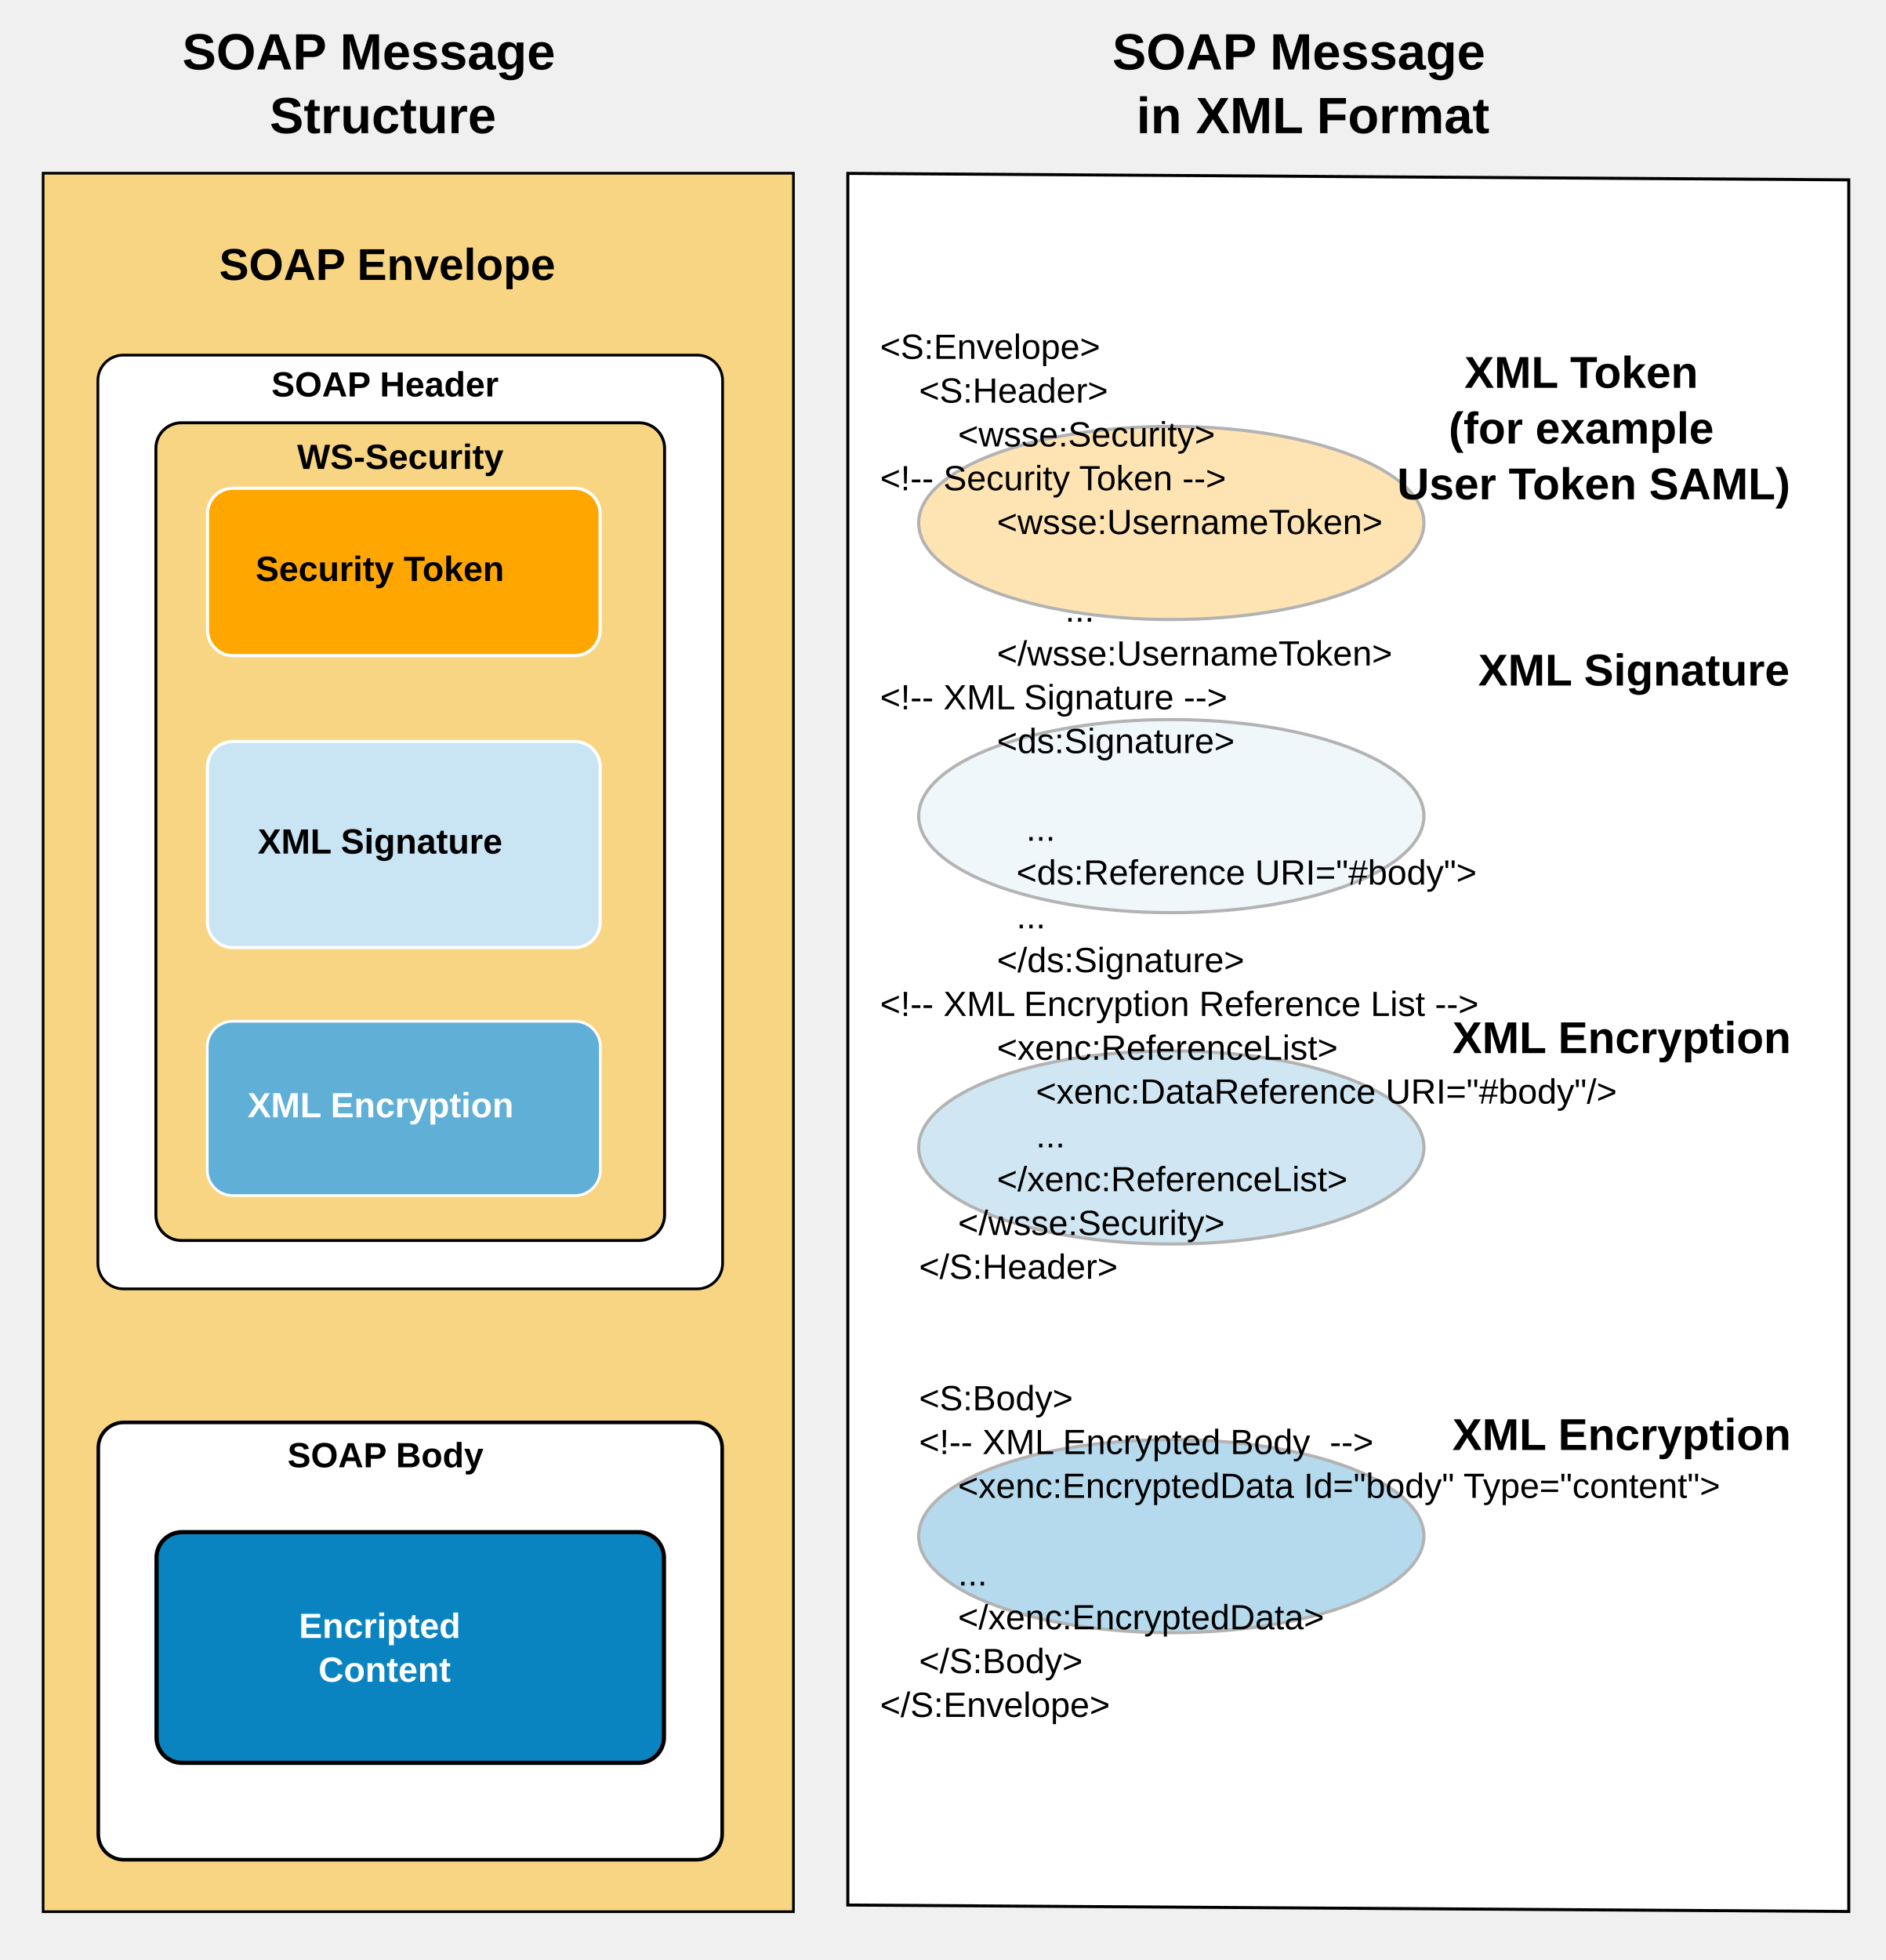
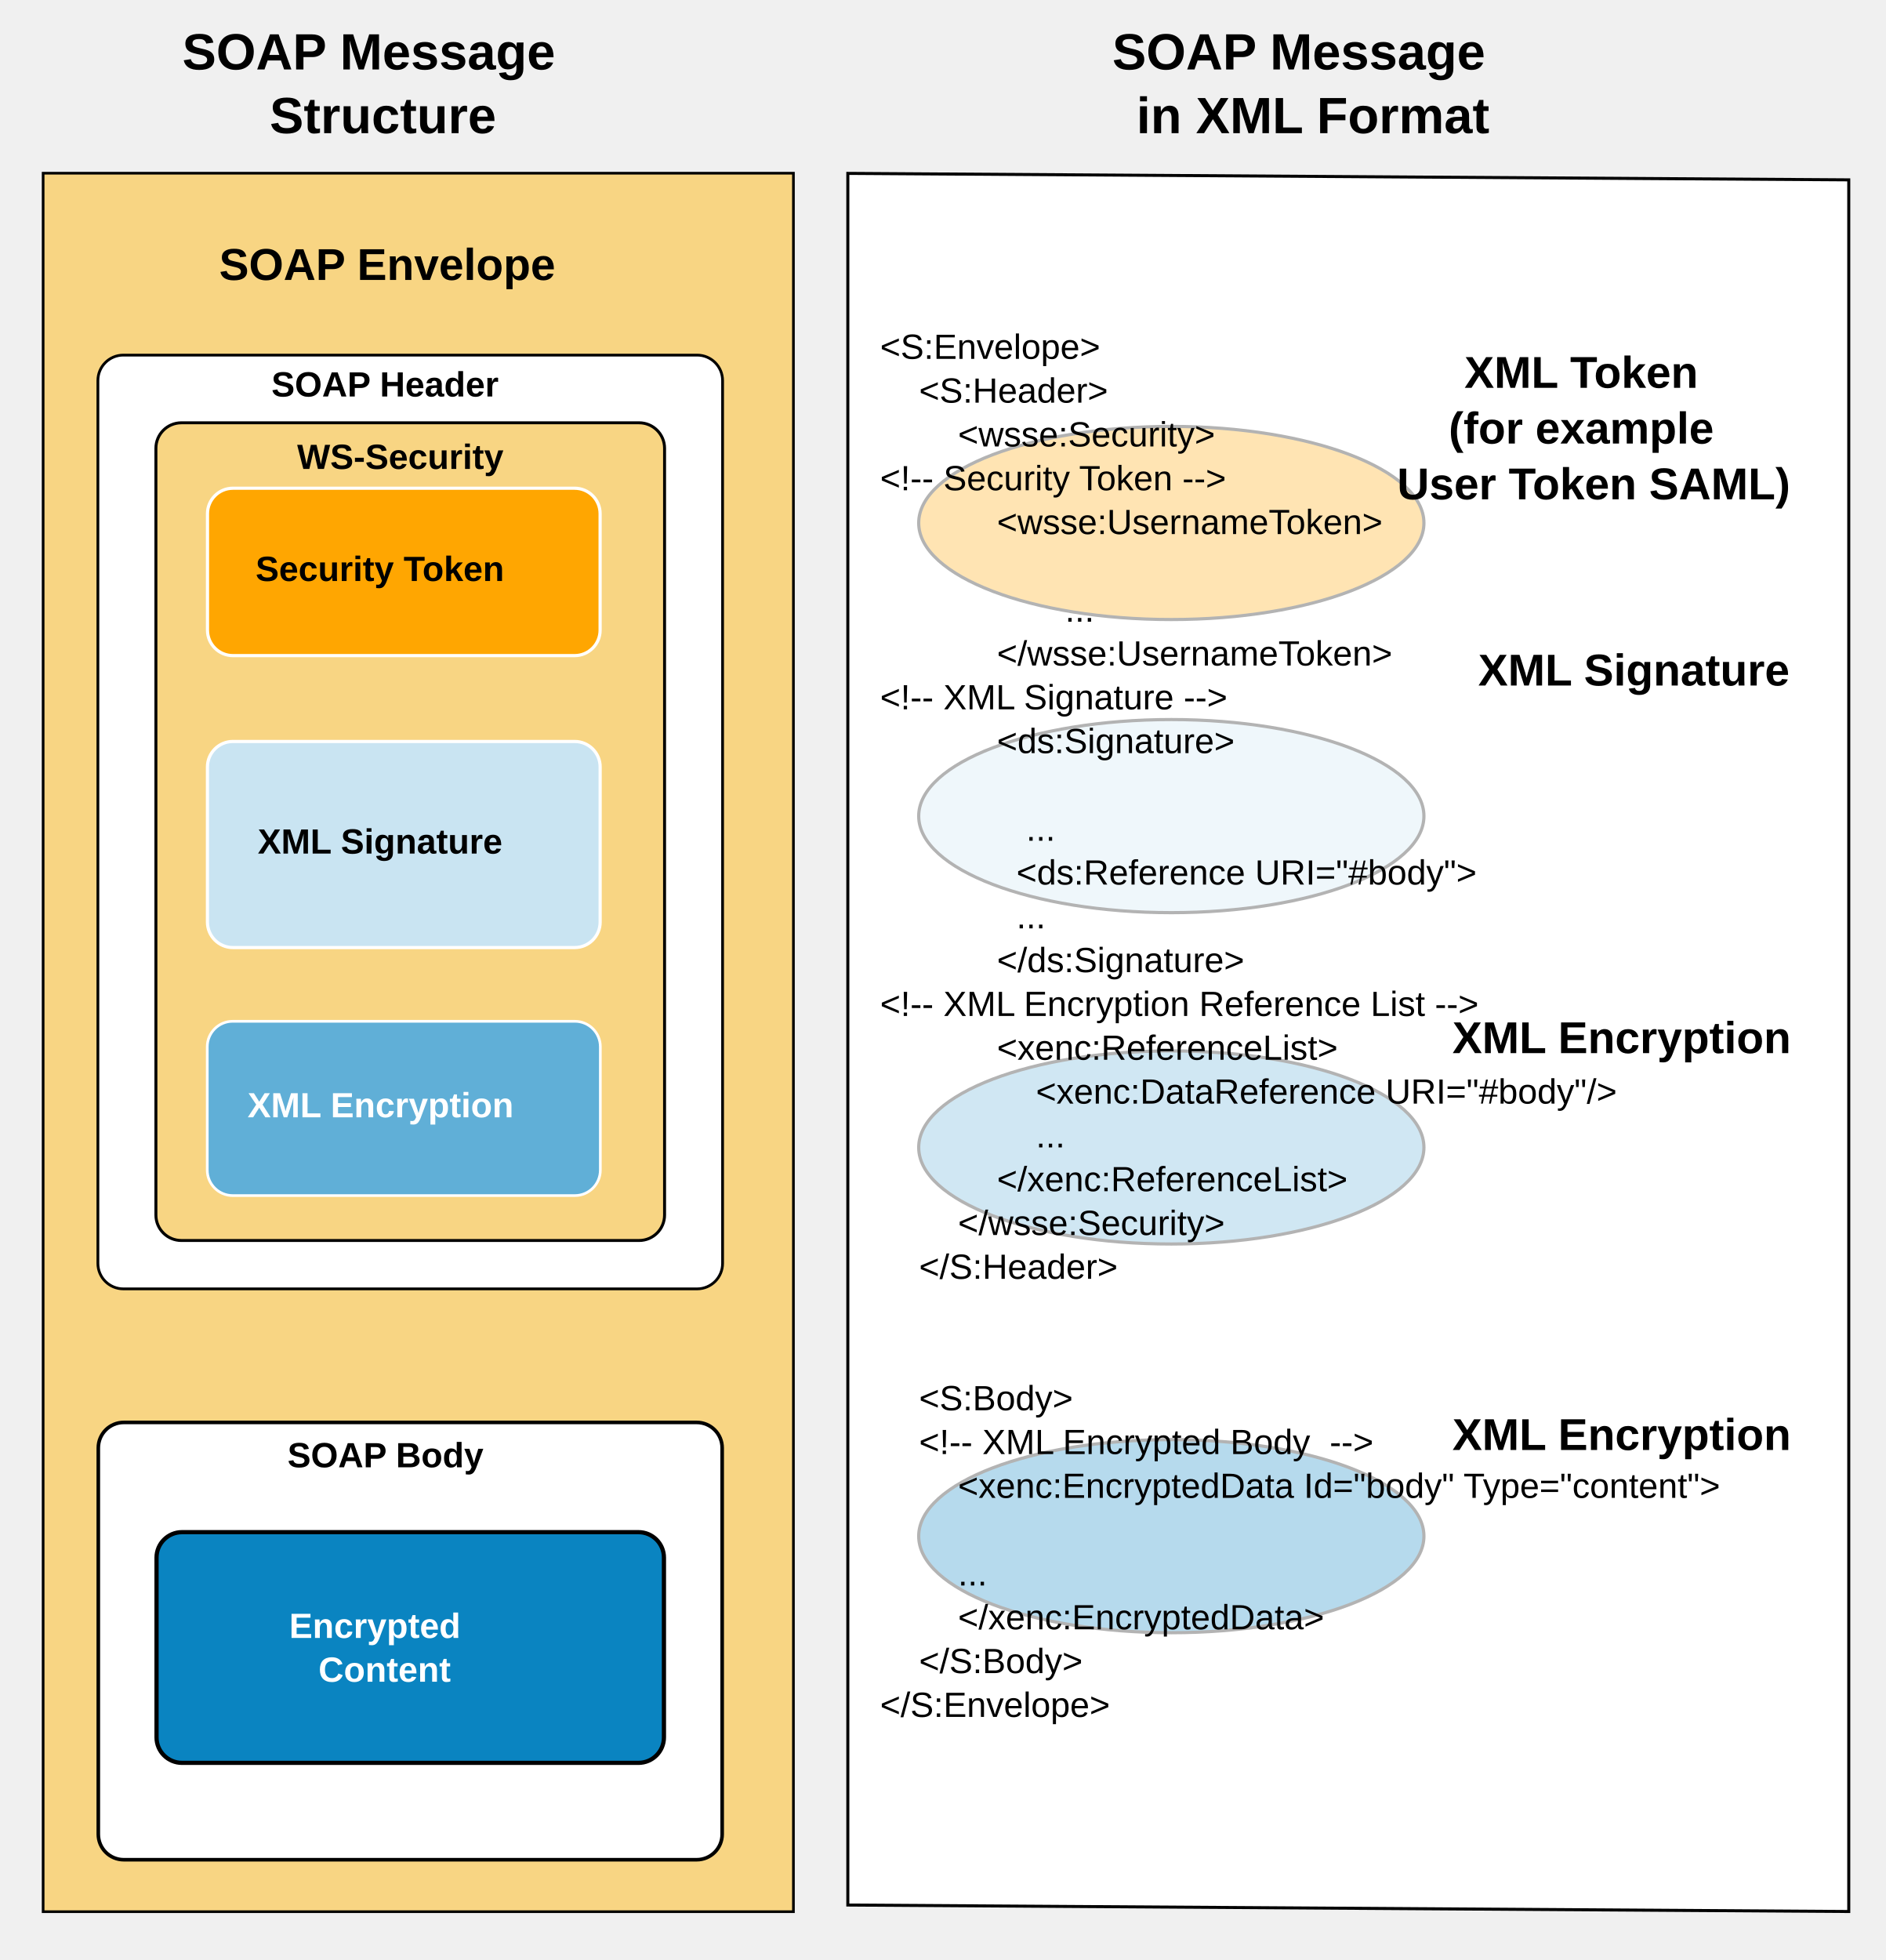
<svg xmlns="http://www.w3.org/2000/svg" width="591.939" height="615.173" id="svg27747" version="1.1">
  <defs id="defs27749">
    </defs>
  <g id="layer1" transform="translate(460.1194,-299.2986)">
    <rect style="color:#000000;fill:#ffffff;fill-opacity:1;fill-rule:nonzero;stroke:#000000;stroke-width:0.95;stroke-linecap:butt;stroke-linejoin:miter;stroke-miterlimit:4;stroke-opacity:1;stroke-dasharray:none;stroke-dashoffset:0;marker:none;visibility:visible;display:inline;overflow:visible;enable-background:accumulate" id="rect28602" width="314.214" height="543.502" x="-193.978" y="354.971" rx="0" ry="0" transform="matrix(0.9999791,0.00645993,0,1,0,0)" />
    <path style="opacity:0.3;color:#000000;fill:#ffa601;fill-opacity:1;fill-rule:nonzero;stroke:#000000;stroke-width:1;stroke-linecap:butt;stroke-linejoin:miter;stroke-miterlimit:4;stroke-opacity:1;stroke-dasharray:none;stroke-dashoffset:0;marker:none;visibility:visible;display:inline;overflow:visible;enable-background:accumulate" id="path28638" d="m -57.579,272.524 c 0,16.737 -35.502,30.305 -79.297,30.305 -43.795,0 -79.297,-13.568 -79.297,-30.305 0,-16.737 35.502,-30.305 79.297,-30.305 43.795,0 79.297,13.568 79.297,30.305 z" transform="translate(44.44671,190.9188)" />
    <rect style="color:#000000;fill:#f8d583;fill-opacity:1;fill-rule:nonzero;stroke:#000000;stroke-width:0.834;stroke-linecap:butt;stroke-linejoin:miter;stroke-miterlimit:4;stroke-opacity:1;stroke-dasharray:none;stroke-dashoffset:0;marker:none;visibility:visible;display:inline;overflow:visible;enable-background:accumulate" id="rect28090" width="235.532" height="545.648" x="-446.581" y="353.66" rx="0" ry="0" />
    <rect style="color:#000000;fill:#ffffff;fill-opacity:1;fill-rule:nonzero;stroke:#000000;stroke-width:0.868;stroke-linecap:butt;stroke-linejoin:miter;stroke-miterlimit:4;stroke-opacity:1;stroke-dasharray:none;stroke-dashoffset:0;marker:none;visibility:visible;display:inline;overflow:visible;enable-background:accumulate" id="rect28088" width="196.101" height="293.076" x="-429.391" y="410.753" rx="8" ry="8" />
    <text xml:space="preserve" style="font-size:14px;font-style:normal;font-variant:normal;font-weight:bold;font-stretch:normal;text-align:center;text-anchor:middle;fill:#000000;fill-opacity:1;stroke:none;font-family:Arial;-inkscape-font-specification:Arial Bold" x="49.876" y="421.017" id="text27757">
      <tspan id="tspan27759" x="49.876" y="421.017">XML Token</tspan>
      <tspan x="49.876" y="438.517" id="tspan27785">(for example</tspan>
      <tspan x="49.876" y="456.017" id="tspan27787">User Token SAML)</tspan>
    </text>
    <text xml:space="preserve" style="font-size:11px;font-style:normal;font-variant:normal;font-weight:normal;font-stretch:normal;text-align:center;text-anchor:middle;fill:#000000;fill-opacity:1;stroke:none;font-family:Arial;-inkscape-font-specification:Arial" x="450.528" y="473.04" id="text27761">
      <tspan id="tspan27763" x="450.528" y="473.04">XML Encryption</tspan>
    </text>
    <text xml:space="preserve" style="font-size:16px;font-style:normal;font-variant:normal;font-weight:bold;font-stretch:normal;text-align:center;text-anchor:middle;fill:#000000;fill-opacity:1;stroke:none;font-family:Arial;-inkscape-font-specification:Bitstream Vera Sans Bold" x="-328.803" y="321.093" id="text27765">
      <tspan id="tspan27767" x="-328.803" y="321.093">SOAP Message</tspan>
      <tspan x="-328.803" y="341.093" id="tspan27769">Structure</tspan>
    </text>
    <text xml:space="preserve" style="font-size:16px;font-style:normal;font-variant:normal;font-weight:bold;font-stretch:normal;text-align:center;text-anchor:middle;fill:#000000;fill-opacity:1;stroke:none;font-family:Arial;-inkscape-font-specification:Bitstream Vera Sans Bold" x="-36.859" y="321.093" id="text27771">
      <tspan id="tspan27773" x="-36.859" y="321.093">SOAP Message</tspan>
      <tspan x="-36.859" y="341.093" id="tspan27775">in XML Format</tspan>
    </text>
    <text xml:space="preserve" style="font-size:14px;font-style:normal;font-variant:normal;font-weight:bold;font-stretch:normal;text-align:center;text-anchor:middle;fill:#000000;fill-opacity:1;stroke:none;font-family:Arial;-inkscape-font-specification:Arial Bold" x="58.674" y="754.388" id="text27777">
      <tspan id="tspan27779" x="58.674" y="754.388">XML Encryption</tspan>
    </text>
    <text xml:space="preserve" style="font-size:14px;font-style:normal;font-variant:normal;font-weight:bold;font-stretch:normal;text-align:center;text-anchor:middle;fill:#000000;fill-opacity:1;stroke:none;font-family:Arial;-inkscape-font-specification:Arial Bold" x="62.502" y="514.456" id="text27781">
      <tspan id="tspan27783" x="62.502" y="514.456">XML Signature</tspan>
    </text>
    <text id="text27789" y="629.834" x="58.674" style="font-size:14px;font-style:normal;font-variant:normal;font-weight:bold;font-stretch:normal;text-align:center;text-anchor:middle;fill:#000000;fill-opacity:1;stroke:none;font-family:Arial;-inkscape-font-specification:Arial Bold" xml:space="preserve">
      <tspan y="629.834" x="58.674" id="tspan27791">XML Encryption</tspan>
    </text>
    <path transform="translate(44.44671,282.9188)" d="m -57.579,272.524 c 0,16.737 -35.502,30.305 -79.297,30.305 -43.795,0 -79.297,-13.568 -79.297,-30.305 0,-16.737 35.502,-30.305 79.297,-30.305 43.795,0 79.297,13.568 79.297,30.305 z" id="path28640" style="opacity:0.3;color:#000000;fill:#c9e4f2;fill-opacity:1;fill-rule:nonzero;stroke:#000000;stroke-width:1;stroke-linecap:butt;stroke-linejoin:miter;stroke-miterlimit:4;stroke-opacity:1;stroke-dasharray:none;stroke-dashoffset:0;marker:none;visibility:visible;display:inline;overflow:visible;enable-background:accumulate" />
    <path style="opacity:0.3;color:#000000;fill:#60afd7;fill-opacity:1;fill-rule:nonzero;stroke:#000000;stroke-width:1;stroke-linecap:butt;stroke-linejoin:miter;stroke-miterlimit:4;stroke-opacity:1;stroke-dasharray:none;stroke-dashoffset:0;marker:none;visibility:visible;display:inline;overflow:visible;enable-background:accumulate" id="path28642" d="m -57.579,272.524 c 0,16.737 -35.502,30.305 -79.297,30.305 -43.795,0 -79.297,-13.568 -79.297,-30.305 0,-16.737 35.502,-30.305 79.297,-30.305 43.795,0 79.297,13.568 79.297,30.305 z" transform="translate(44.44671,386.9188)" />
    <path transform="translate(44.44671,508.9188)" d="m -57.579,272.524 c 0,16.737 -35.502,30.305 -79.297,30.305 -43.795,0 -79.297,-13.568 -79.297,-30.305 0,-16.737 35.502,-30.305 79.297,-30.305 43.795,0 79.297,13.568 79.297,30.305 z" id="path28644" style="opacity:0.3;color:#000000;fill:#0a84c1;fill-opacity:1;fill-rule:nonzero;stroke:#000000;stroke-width:1;stroke-linecap:butt;stroke-linejoin:miter;stroke-miterlimit:4;stroke-opacity:1;stroke-dasharray:none;stroke-dashoffset:0;marker:none;visibility:visible;display:inline;overflow:visible;enable-background:accumulate" />
    <text xml:space="preserve" style="font-size:11px;font-style:normal;font-variant:normal;font-weight:normal;font-stretch:normal;text-align:start;text-anchor:start;fill:#000000;fill-opacity:1;stroke:none;font-family:Arial;-inkscape-font-specification:Arial" x="-183.848" y="411.925" id="text27793">
      <tspan x="-183.848" y="411.925" id="tspan27797">&lt;S:Envelope&gt;</tspan>
      <tspan x="-183.848" y="425.675" id="tspan27801">    &lt;S:Header&gt;</tspan>
      <tspan x="-183.848" y="439.425" id="tspan27803">        &lt;wsse:Security&gt;</tspan>
      <tspan x="-183.848" y="453.175" id="tspan27805">&lt;!-- Security Token --&gt;</tspan>
      <tspan x="-183.848" y="466.925" id="tspan27807">            &lt;wsse:UsernameToken&gt;</tspan>
      <tspan x="-183.848" y="480.675" id="tspan27809" />
      <tspan x="-183.848" y="494.425" id="tspan27811">                   ...</tspan>
      <tspan x="-183.848" y="508.175" id="tspan27813">            &lt;/wsse:UsernameToken&gt;</tspan>
      <tspan x="-183.848" y="521.925" id="tspan27815">&lt;!-- XML Signature --&gt;</tspan>
      <tspan x="-183.848" y="535.675" id="tspan27819">            &lt;ds:Signature&gt;</tspan>
      <tspan x="-183.848" y="549.425" id="tspan27821" />
      <tspan x="-183.848" y="563.175" id="tspan27823">               ...</tspan>
      <tspan x="-183.848" y="576.925" id="tspan27825">              &lt;ds:Reference URI="#body"&gt;</tspan>
      <tspan x="-183.848" y="590.675" id="tspan27827">              ...</tspan>
      <tspan x="-183.848" y="604.425" id="tspan27829">            &lt;/ds:Signature&gt;</tspan>
      <tspan x="-183.848" y="618.175" id="tspan27835">&lt;!-- XML Encryption Reference List --&gt;</tspan>
      <tspan x="-183.848" y="631.925" id="tspan27837">            &lt;xenc:ReferenceList&gt;</tspan>
      <tspan x="-183.848" y="645.675" id="tspan27841">                &lt;xenc:DataReference URI="#body"/&gt;</tspan>
      <tspan x="-183.848" y="659.425" id="tspan27845">                ...</tspan>
      <tspan x="-183.848" y="673.175" id="tspan27847">            &lt;/xenc:ReferenceList&gt;</tspan>
      <tspan x="-183.848" y="686.925" id="tspan28014">        &lt;/wsse:Security&gt;</tspan>
      <tspan x="-183.848" y="700.675" id="tspan28016">    &lt;/S:Header&gt;</tspan>
      <tspan x="-183.848" y="714.425" id="tspan28018" />
      <tspan x="-183.848" y="728.175" id="tspan28020" />
      <tspan x="-183.848" y="741.925" id="tspan28022">    &lt;S:Body&gt;</tspan>
      <tspan x="-183.848" y="755.675" id="tspan28024">    &lt;!-- XML Encrypted Body  --&gt;</tspan>
      <tspan x="-183.848" y="769.425" id="tspan28028">        &lt;xenc:EncryptedData Id="body" Type="content"&gt;</tspan>
      <tspan x="-183.848" y="783.175" id="tspan28032" />
      <tspan x="-183.848" y="796.925" id="tspan28034">        ...</tspan>
      <tspan x="-183.848" y="810.675" id="tspan28036">        &lt;/xenc:EncryptedData&gt;</tspan>
      <tspan x="-183.848" y="824.425" id="tspan28038">    &lt;/S:Body&gt;</tspan>
      <tspan x="-183.848" y="838.175" id="tspan28040">&lt;/S:Envelope&gt;</tspan>
      <tspan x="-183.848" y="851.925" id="tspan27817" />
    </text>
    <text xml:space="preserve" style="font-size:11px;font-style:normal;font-variant:normal;font-weight:normal;font-stretch:normal;text-align:center;text-anchor:middle;fill:#000000;fill-opacity:1;stroke:none;font-family:Arial;-inkscape-font-specification:Arial" x="-157.584" y="588.702" id="text27831">
      <tspan id="tspan27833" x="-156.058" y="588.702">   </tspan>
    </text>
    <text xml:space="preserve" style="font-size:14px;font-style:normal;font-variant:normal;font-weight:bold;font-stretch:normal;text-align:center;text-anchor:middle;fill:#000000;fill-opacity:1;stroke:none;font-family:Arial;-inkscape-font-specification:Bitstream Vera Sans Bold" x="-328.831" y="387.159" id="text28042">
      <tspan id="tspan28044" x="-328.831" y="387.159">SOAP Envelope</tspan>
    </text>
    <text xml:space="preserve" style="font-size:11px;font-style:normal;font-variant:normal;font-weight:bold;font-stretch:normal;text-align:center;text-anchor:middle;fill:#000000;fill-opacity:1;stroke:none;font-family:Arial;-inkscape-font-specification:Arial Bold" x="-331.611" y="423.748" id="text28046">
      <tspan id="tspan28048" x="-331.611" y="423.748">SOAP Header</tspan>
    </text>
    <rect style="color:#000000;fill:#f8d583;fill-opacity:1;fill-rule:nonzero;stroke:#000000;stroke-width:0.93;stroke-linecap:butt;stroke-linejoin:miter;stroke-miterlimit:4;stroke-opacity:1;stroke-dasharray:none;stroke-dashoffset:0;marker:none;visibility:visible;display:inline;overflow:visible;enable-background:accumulate" id="rect28082" width="159.675" height="256.649" x="-411.178" y="431.997" rx="8" ry="8" />
    <text xml:space="preserve" style="font-size:11px;font-style:normal;font-variant:normal;font-weight:bold;font-stretch:normal;text-align:center;text-anchor:middle;fill:#000000;fill-opacity:1;stroke:none;font-family:Arial;-inkscape-font-specification:Arial Bold" x="-326.813" y="446.479" id="text28050">
      <tspan id="tspan28052" x="-326.813" y="446.479">WS-Security</tspan>
    </text>
    <rect style="color:#000000;fill:#ffa601;fill-opacity:1;fill-rule:nonzero;stroke:#ffffff;stroke-width:1;stroke-linecap:butt;stroke-linejoin:miter;stroke-miterlimit:4;stroke-opacity:1;stroke-dasharray:none;stroke-dashoffset:0;marker:none;visibility:visible;display:inline;overflow:visible;enable-background:accumulate" id="rect28080" width="123.251" height="52.54" x="-394.986" y="452.534" rx="8" ry="8" />
    <text xml:space="preserve" style="font-size:11px;font-style:normal;font-variant:normal;font-weight:bold;font-stretch:normal;text-align:center;text-anchor:middle;fill:#000000;fill-opacity:1;stroke:none;font-family:Arial;-inkscape-font-specification:Arial Bold" x="-333.226" y="481.65" id="text28054">
      <tspan id="tspan28056" x="-333.226" y="481.65">Security Token</tspan>
    </text>
    <rect style="color:#000000;fill:#c9e4f2;fill-opacity:1;fill-rule:nonzero;stroke:#ffffff;stroke-width:1;stroke-linecap:butt;stroke-linejoin:miter;stroke-miterlimit:4;stroke-opacity:1;stroke-dasharray:none;stroke-dashoffset:0;marker:none;visibility:visible;display:inline;overflow:visible;enable-background:accumulate" id="rect28078" width="123.276" height="64.687" x="-394.999" y="532.018" rx="8" ry="8" />
    <text xml:space="preserve" style="font-size:11px;font-style:normal;font-variant:normal;font-weight:bold;font-stretch:normal;text-align:center;text-anchor:middle;fill:#000000;fill-opacity:1;stroke:none;font-family:Arial;-inkscape-font-specification:Arial Bold" x="-333.154" y="567.209" id="text28058">
      <tspan id="tspan28060" x="-333.154" y="567.209">XML Signature</tspan>
    </text>
    <rect style="font-weight:bold;color:#000000;fill:#60afd7;fill-opacity:1;fill-rule:nonzero;stroke:#ffffff;stroke-width:0.845;stroke-linecap:butt;stroke-linejoin:miter;stroke-miterlimit:4;stroke-opacity:1;stroke-dasharray:none;stroke-dashoffset:0;marker:none;visibility:visible;display:inline;overflow:visible;enable-background:accumulate;-inkscape-font-specification:Arial Bold" id="rect28076" width="123.394" height="54.704" x="-395.058" y="619.843" rx="8" ry="8" />
    <text xml:space="preserve" style="font-size:11px;font-style:normal;font-variant:normal;font-weight:bold;font-stretch:normal;text-align:center;text-anchor:middle;fill:#ffffff;fill-opacity:1;stroke:none;font-family:Arial;-inkscape-font-specification:Bitstream Vera Sans Bold" x="-333.003" y="649.974" id="text28062">
      <tspan id="tspan28064" x="-333.003" y="649.974">XML Encryption</tspan>
    </text>
    <rect style="color:#000000;fill:#ffffff;fill-opacity:1;fill-rule:nonzero;stroke:#000000;stroke-width:1.129;stroke-linecap:butt;stroke-linejoin:miter;stroke-miterlimit:4;stroke-opacity:1;stroke-dasharray:none;stroke-dashoffset:0;marker:none;visibility:visible;display:inline;overflow:visible;enable-background:accumulate" id="rect28086" width="195.841" height="137.252" x="-429.261" y="745.746" rx="8" ry="8" />
    <text xml:space="preserve" style="font-size:11px;font-style:normal;font-variant:normal;font-weight:bold;font-stretch:normal;text-align:center;text-anchor:middle;fill:#000000;fill-opacity:1;stroke:none;font-family:Arial;-inkscape-font-specification:Arial Bold" x="-331.469" y="759.824" id="text28066">
      <tspan id="tspan28068" x="-331.469" y="759.824">SOAP Body</tspan>
    </text>
    <rect style="color:#000000;fill:#0a84c1;fill-opacity:1;fill-rule:nonzero;stroke:#000000;stroke-width:1.321;stroke-linecap:butt;stroke-linejoin:miter;stroke-miterlimit:4;stroke-opacity:1;stroke-dasharray:none;stroke-dashoffset:0;marker:none;visibility:visible;display:inline;overflow:visible;enable-background:accumulate" id="rect28084" width="159.283" height="72.41" x="-410.982" y="780.187" rx="8" ry="8" />
    <text xml:space="preserve" style="font-size:11px;font-style:normal;font-variant:normal;font-weight:bold;font-stretch:normal;text-align:center;text-anchor:middle;fill:#ffffff;fill-opacity:1;stroke:none;font-family:Arial;-inkscape-font-specification:Arial Bold" x="-331.74" y="813.387" id="text28070">
-       <tspan id="tspan28072" x="-330.215" y="813.387">Encripted</tspan>
+       <tspan id="tspan28072" x="-331.74" y="813.387">Encrypted</tspan>
      <tspan x="-331.74" y="827.137" id="tspan28074">Content</tspan>
    </text>
  </g>
</svg>
